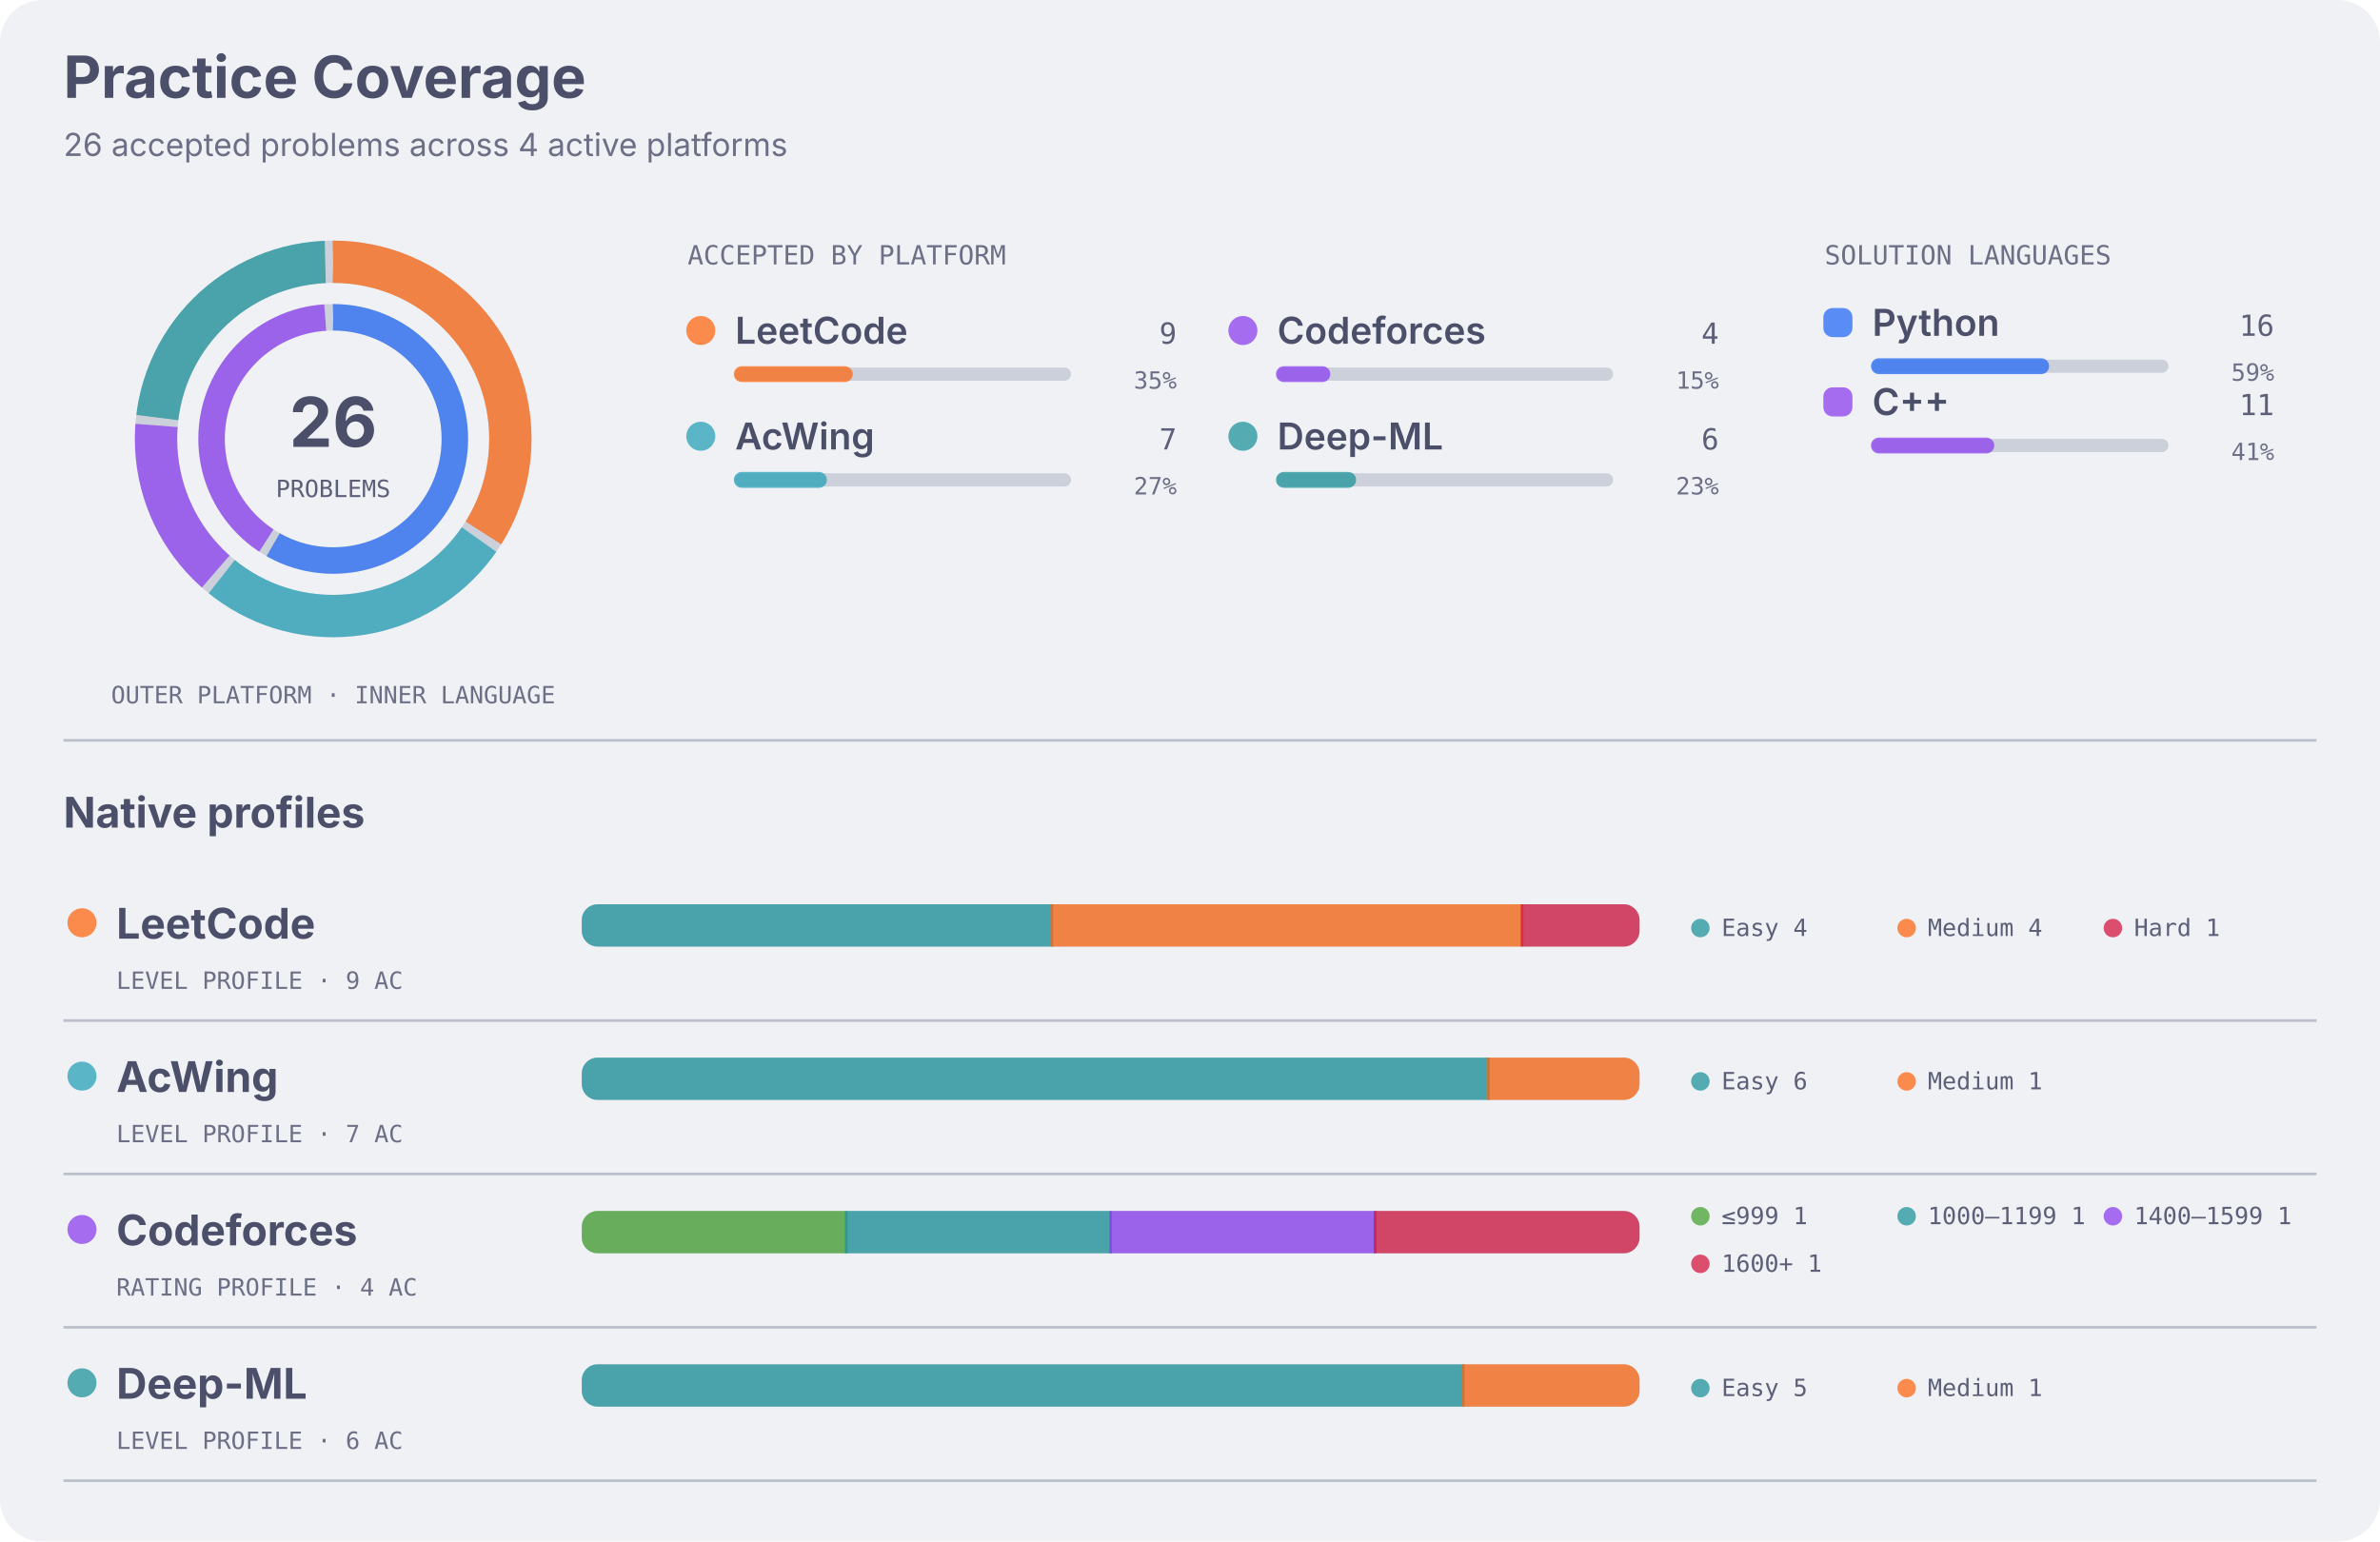
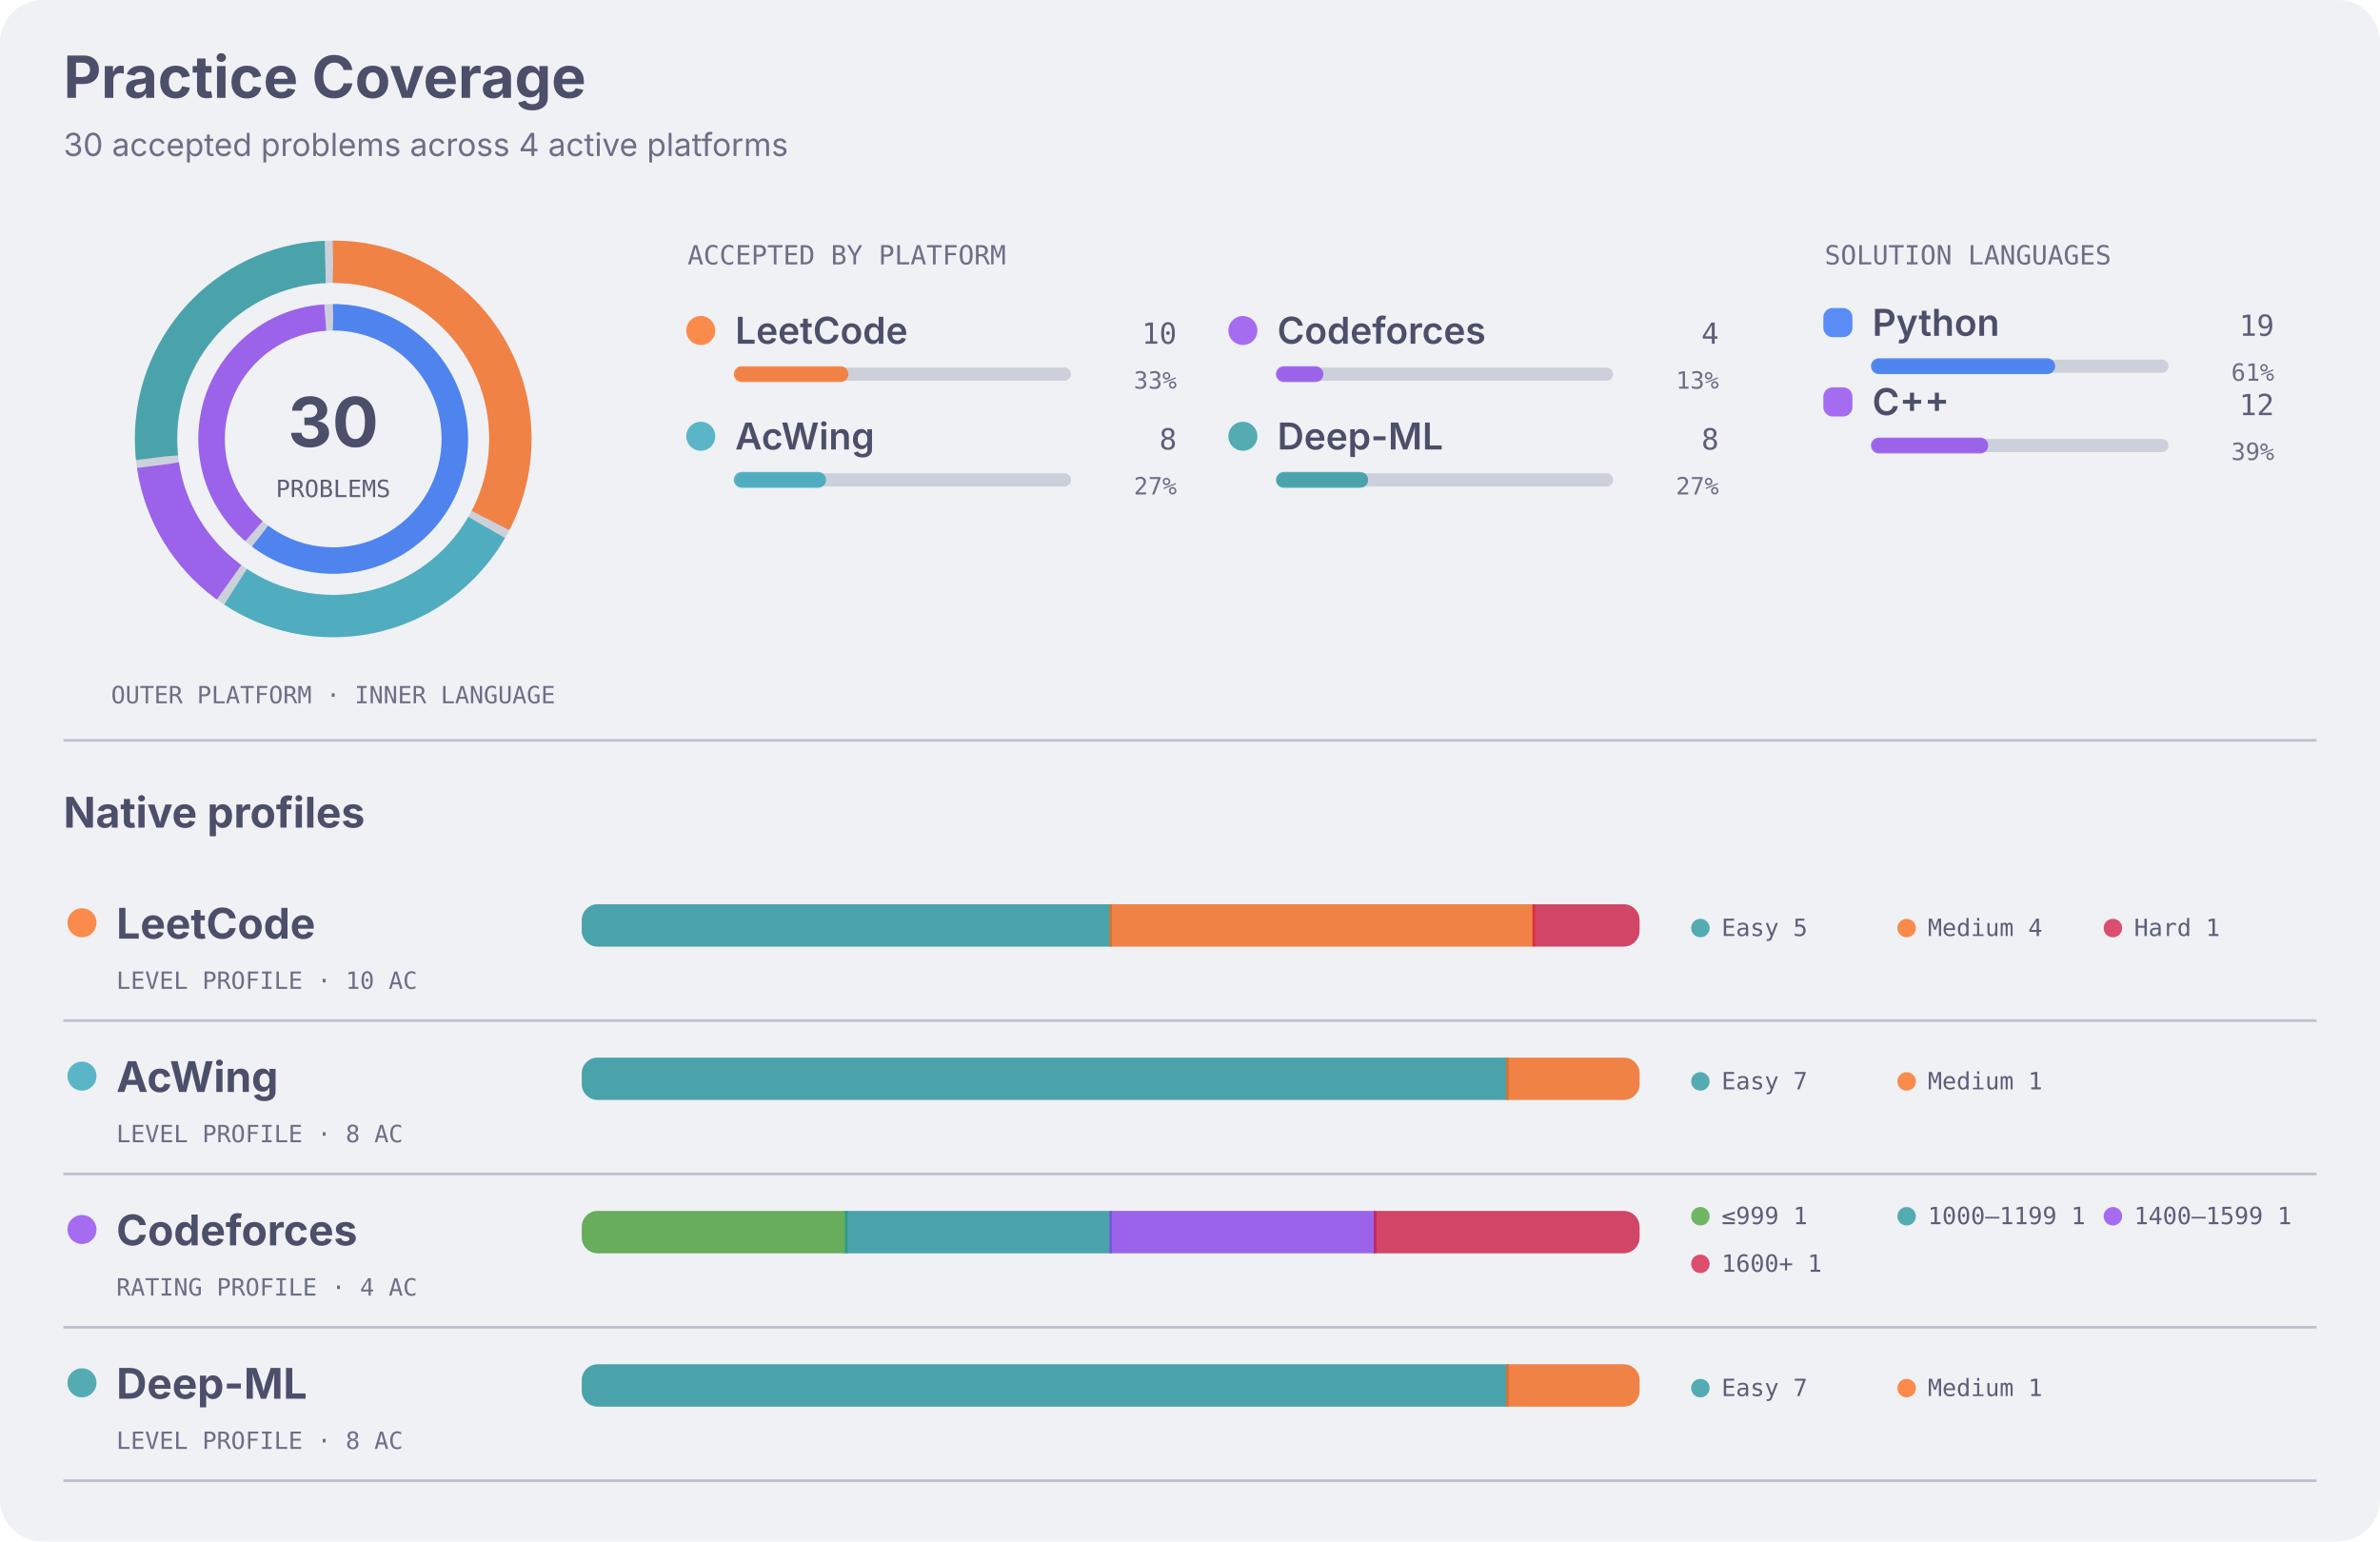
<svg xmlns="http://www.w3.org/2000/svg" width="900" height="583" viewBox="0 0 900 583" role="img" aria-labelledby="coverage-title coverage-desc">
  <style>
    .coverage-background { fill: #eff1f5; }
    .coverage-primary { fill: #4c4f69; }
    .coverage-secondary { fill: #5c5f77; }
    .coverage-muted { fill: #6c6f85; }
    .coverage-track { fill: #ccd0da; }
    .coverage-track-stroke { stroke: #ccd0da; }
    .coverage-divider { stroke: #bcc0cc; }
    .coverage-yellow { fill: #df8e1d; stroke: #df8e1d; }
    .coverage-blue { fill: #1e66f5; stroke: #1e66f5; }
    .coverage-sapphire { fill: #209fb5; stroke: #209fb5; }
    .coverage-mauve { fill: #8839ef; stroke: #8839ef; }
    .coverage-green { fill: #40a02b; stroke: #40a02b; }
    .coverage-peach { fill: #fe640b; stroke: #fe640b; }
    .coverage-red { fill: #d20f39; stroke: #d20f39; }
    .coverage-teal { fill: #179299; stroke: #179299; }
    .coverage-overlay { fill: #7c7f93; stroke: #7c7f93; }
    .coverage-accent { opacity: 0.72; }
    .coverage-empty { opacity: 0.32; }
    @media (prefers-color-scheme: dark) {
      .coverage-background { fill: #1e1e2e; }
      .coverage-primary { fill: #cdd6f4; }
      .coverage-secondary { fill: #bac2de; }
      .coverage-muted { fill: #a6adc8; }
      .coverage-track { fill: #313244; }
      .coverage-track-stroke { stroke: #313244; }
      .coverage-divider { stroke: #45475a; }
      .coverage-yellow { fill: #f9e2af; stroke: #f9e2af; }
      .coverage-blue { fill: #89b4fa; stroke: #89b4fa; }
      .coverage-sapphire { fill: #74c7ec; stroke: #74c7ec; }
      .coverage-mauve { fill: #cba6f7; stroke: #cba6f7; }
      .coverage-green { fill: #a6e3a1; stroke: #a6e3a1; }
      .coverage-peach { fill: #fab387; stroke: #fab387; }
      .coverage-red { fill: #f38ba8; stroke: #f38ba8; }
      .coverage-teal { fill: #94e2d5; stroke: #94e2d5; }
      .coverage-overlay { fill: #9399b2; stroke: #9399b2; }
      .coverage-accent { opacity: 1; }
      .coverage-empty { opacity: 0.45; }
    }
  </style>
  <rect class="coverage-background" width="900" height="583" rx="16" />
  <text class="coverage-primary" x="24" y="37" font-family="-apple-system,BlinkMacSystemFont,Segoe UI,sans-serif" font-size="22" font-weight="700">Practice Coverage</text>
-   <text class="coverage-muted" x="24" y="59" font-family="-apple-system,BlinkMacSystemFont,Segoe UI,sans-serif" font-size="12">26 accepted problems across 4 active platforms</text>
+   <text class="coverage-muted" x="24" y="59" font-family="-apple-system,BlinkMacSystemFont,Segoe UI,sans-serif" font-size="12">30 accepted problems across 4 active platforms</text>
  <circle class="coverage-track-stroke" cx="126" cy="166" r="67" fill="none" stroke-width="16" />
-   <circle class="coverage-accent coverage-peach" cx="126" cy="166" r="67" style="fill:none" stroke-width="16" stroke-dasharray="142.72 278.25" stroke-dashoffset="-0.00" transform="rotate(-90 126 166)" data-ring="platform" data-segment="LeetCode" data-count="9">
+   <circle class="coverage-accent coverage-peach" cx="126" cy="166" r="67" style="fill:none" stroke-width="16" stroke-dasharray="137.32 283.65" stroke-dashoffset="-0.00" transform="rotate(-90 126 166)" data-ring="platform" data-segment="LeetCode" data-count="10">
    </circle>
-   <circle class="coverage-accent coverage-sapphire" cx="126" cy="166" r="67" style="fill:none" stroke-width="16" stroke-dasharray="110.34 310.63" stroke-dashoffset="-145.72" transform="rotate(-90 126 166)" data-ring="platform" data-segment="AcWing" data-count="7">
+   <circle class="coverage-accent coverage-sapphire" cx="126" cy="166" r="67" style="fill:none" stroke-width="16" stroke-dasharray="109.26 311.71" stroke-dashoffset="-140.32" transform="rotate(-90 126 166)" data-ring="platform" data-segment="AcWing" data-count="8">
    </circle>
-   <circle class="coverage-accent coverage-mauve" cx="126" cy="166" r="67" style="fill:none" stroke-width="16" stroke-dasharray="61.77 359.21" stroke-dashoffset="-259.06" transform="rotate(-90 126 166)" data-ring="platform" data-segment="Codeforces" data-count="4">
+   <circle class="coverage-accent coverage-mauve" cx="126" cy="166" r="67" style="fill:none" stroke-width="16" stroke-dasharray="53.13 367.84" stroke-dashoffset="-252.58" transform="rotate(-90 126 166)" data-ring="platform" data-segment="Codeforces" data-count="4">
    </circle>
-   <circle class="coverage-accent coverage-teal" cx="126" cy="166" r="67" style="fill:none" stroke-width="16" stroke-dasharray="94.15 326.83" stroke-dashoffset="-323.83" transform="rotate(-90 126 166)" data-ring="platform" data-segment="Deep-ML" data-count="6">
+   <circle class="coverage-accent coverage-teal" cx="126" cy="166" r="67" style="fill:none" stroke-width="16" stroke-dasharray="109.26 311.71" stroke-dashoffset="-308.71" transform="rotate(-90 126 166)" data-ring="platform" data-segment="Deep-ML" data-count="8">
    </circle>
  <circle class="coverage-track-stroke" cx="126" cy="166" r="46" fill="none" stroke-width="10" />
-   <circle class="coverage-accent coverage-blue" cx="126" cy="166" r="46" style="fill:none" stroke-width="10" stroke-dasharray="168.27 120.75" stroke-dashoffset="-0.00" transform="rotate(-90 126 166)" data-ring="language" data-segment="Python" data-count="16">
+   <circle class="coverage-accent coverage-blue" cx="126" cy="166" r="46" style="fill:none" stroke-width="10" stroke-dasharray="174.15 114.88" stroke-dashoffset="-0.00" transform="rotate(-90 126 166)" data-ring="language" data-segment="Python" data-count="19">
    </circle>
-   <circle class="coverage-accent coverage-mauve" cx="126" cy="166" r="46" style="fill:none" stroke-width="10" stroke-dasharray="114.75 174.27" stroke-dashoffset="-171.27" transform="rotate(-90 126 166)" data-ring="language" data-segment="C++" data-count="11">
+   <circle class="coverage-accent coverage-mauve" cx="126" cy="166" r="46" style="fill:none" stroke-width="10" stroke-dasharray="108.88 180.15" stroke-dashoffset="-177.15" transform="rotate(-90 126 166)" data-ring="language" data-segment="C++" data-count="12">
    </circle>
-   <text class="coverage-primary" x="126" y="169" text-anchor="middle" font-family="-apple-system,BlinkMacSystemFont,Segoe UI,sans-serif" font-size="26" font-weight="700">26</text>
+   <text class="coverage-primary" x="126" y="169" text-anchor="middle" font-family="-apple-system,BlinkMacSystemFont,Segoe UI,sans-serif" font-size="26" font-weight="700">30</text>
  <text class="coverage-secondary" x="126" y="188" text-anchor="middle" font-family="ui-monospace,SFMono-Regular,Menlo,monospace" font-size="9">PROBLEMS</text>
  <text class="coverage-muted" x="126" y="266" text-anchor="middle" font-family="ui-monospace,SFMono-Regular,Menlo,monospace" font-size="9">OUTER PLATFORM · INNER LANGUAGE</text>
  <text class="coverage-muted" x="260" y="100" font-family="ui-monospace,SFMono-Regular,Menlo,monospace" font-size="10">ACCEPTED BY PLATFORM</text>
  <text class="coverage-muted" x="690" y="100" font-family="ui-monospace,SFMono-Regular,Menlo,monospace" font-size="10">SOLUTION LANGUAGES</text>
  <circle class="coverage-accent coverage-peach" cx="265" cy="125" r="5" />
  <text class="coverage-primary" x="278" y="130" font-family="-apple-system,BlinkMacSystemFont,Segoe UI,sans-serif" font-size="14" font-weight="600">LeetCode</text>
-   <text class="coverage-secondary" x="445" y="130" text-anchor="end" font-family="ui-monospace,SFMono-Regular,Menlo,monospace" font-size="11">9</text>
+   <text class="coverage-secondary" x="445" y="130" text-anchor="end" font-family="ui-monospace,SFMono-Regular,Menlo,monospace" font-size="11">10</text>
  <rect class="coverage-track" x="278" y="139" width="127" height="5" rx="2.5" />
-   <rect class="coverage-accent coverage-peach" x="278" y="139" width="43.96" height="5" rx="2.5" data-share="34.6" data-count="9">
+   <rect class="coverage-accent coverage-peach" x="278" y="139" width="42.33" height="5" rx="2.5" data-share="33.3" data-count="10">
    </rect>
-   <text class="coverage-muted" x="445" y="147" text-anchor="end" font-family="ui-monospace,SFMono-Regular,Menlo,monospace" font-size="9">35%</text>
+   <text class="coverage-muted" x="445" y="147" text-anchor="end" font-family="ui-monospace,SFMono-Regular,Menlo,monospace" font-size="9">33%</text>
  <circle class="coverage-accent coverage-sapphire" cx="265" cy="165" r="5" />
  <text class="coverage-primary" x="278" y="170" font-family="-apple-system,BlinkMacSystemFont,Segoe UI,sans-serif" font-size="14" font-weight="600">AcWing</text>
-   <text class="coverage-secondary" x="445" y="170" text-anchor="end" font-family="ui-monospace,SFMono-Regular,Menlo,monospace" font-size="11">7</text>
+   <text class="coverage-secondary" x="445" y="170" text-anchor="end" font-family="ui-monospace,SFMono-Regular,Menlo,monospace" font-size="11">8</text>
  <rect class="coverage-track" x="278" y="179" width="127" height="5" rx="2.5" />
-   <rect class="coverage-accent coverage-sapphire" x="278" y="179" width="34.19" height="5" rx="2.5" data-share="26.9" data-count="7">
+   <rect class="coverage-accent coverage-sapphire" x="278" y="179" width="33.87" height="5" rx="2.5" data-share="26.7" data-count="8">
    </rect>
  <text class="coverage-muted" x="445" y="187" text-anchor="end" font-family="ui-monospace,SFMono-Regular,Menlo,monospace" font-size="9">27%</text>
  <circle class="coverage-accent coverage-mauve" cx="470" cy="125" r="5" />
  <text class="coverage-primary" x="483" y="130" font-family="-apple-system,BlinkMacSystemFont,Segoe UI,sans-serif" font-size="14" font-weight="600">Codeforces</text>
  <text class="coverage-secondary" x="650" y="130" text-anchor="end" font-family="ui-monospace,SFMono-Regular,Menlo,monospace" font-size="11">4</text>
  <rect class="coverage-track" x="483" y="139" width="127" height="5" rx="2.5" />
-   <rect class="coverage-accent coverage-mauve" x="483" y="139" width="19.54" height="5" rx="2.5" data-share="15.4" data-count="4">
+   <rect class="coverage-accent coverage-mauve" x="483" y="139" width="16.93" height="5" rx="2.5" data-share="13.3" data-count="4">
    </rect>
-   <text class="coverage-muted" x="650" y="147" text-anchor="end" font-family="ui-monospace,SFMono-Regular,Menlo,monospace" font-size="9">15%</text>
+   <text class="coverage-muted" x="650" y="147" text-anchor="end" font-family="ui-monospace,SFMono-Regular,Menlo,monospace" font-size="9">13%</text>
  <circle class="coverage-accent coverage-teal" cx="470" cy="165" r="5" />
  <text class="coverage-primary" x="483" y="170" font-family="-apple-system,BlinkMacSystemFont,Segoe UI,sans-serif" font-size="14" font-weight="600">Deep-ML</text>
-   <text class="coverage-secondary" x="650" y="170" text-anchor="end" font-family="ui-monospace,SFMono-Regular,Menlo,monospace" font-size="11">6</text>
+   <text class="coverage-secondary" x="650" y="170" text-anchor="end" font-family="ui-monospace,SFMono-Regular,Menlo,monospace" font-size="11">8</text>
  <rect class="coverage-track" x="483" y="179" width="127" height="5" rx="2.5" />
-   <rect class="coverage-accent coverage-teal" x="483" y="179" width="29.31" height="5" rx="2.5" data-share="23.1" data-count="6">
+   <rect class="coverage-accent coverage-teal" x="483" y="179" width="33.87" height="5" rx="2.5" data-share="26.7" data-count="8">
    </rect>
-   <text class="coverage-muted" x="650" y="187" text-anchor="end" font-family="ui-monospace,SFMono-Regular,Menlo,monospace" font-size="9">23%</text>
+   <text class="coverage-muted" x="650" y="187" text-anchor="end" font-family="ui-monospace,SFMono-Regular,Menlo,monospace" font-size="9">27%</text>
  <rect class="coverage-accent coverage-blue" x="690" y="117" width="10" height="10" rx="3" />
  <text class="coverage-primary" x="708" y="127" font-family="-apple-system,BlinkMacSystemFont,Segoe UI,sans-serif" font-size="14" font-weight="600">Python</text>
-   <text class="coverage-secondary" x="860" y="127" text-anchor="end" font-family="ui-monospace,SFMono-Regular,Menlo,monospace" font-size="11">16</text>
+   <text class="coverage-secondary" x="860" y="127" text-anchor="end" font-family="ui-monospace,SFMono-Regular,Menlo,monospace" font-size="11">19</text>
  <rect class="coverage-track" x="708" y="136" width="112" height="5" rx="2.5" />
-   <rect class="coverage-accent coverage-blue" x="708" y="136" width="66.37" height="5" rx="2.5" data-share="59.3" data-count="16">
+   <rect class="coverage-accent coverage-blue" x="708" y="136" width="68.65" height="5" rx="2.5" data-share="61.3" data-count="19">
    </rect>
-   <text class="coverage-muted" x="860" y="144" text-anchor="end" font-family="ui-monospace,SFMono-Regular,Menlo,monospace" font-size="9">59%</text>
+   <text class="coverage-muted" x="860" y="144" text-anchor="end" font-family="ui-monospace,SFMono-Regular,Menlo,monospace" font-size="9">61%</text>
  <rect class="coverage-accent coverage-mauve" x="690" y="147" width="10" height="10" rx="3" />
  <text class="coverage-primary" x="708" y="157" font-family="-apple-system,BlinkMacSystemFont,Segoe UI,sans-serif" font-size="14" font-weight="600">C++</text>
-   <text class="coverage-secondary" x="860" y="157" text-anchor="end" font-family="ui-monospace,SFMono-Regular,Menlo,monospace" font-size="11">11</text>
+   <text class="coverage-secondary" x="860" y="157" text-anchor="end" font-family="ui-monospace,SFMono-Regular,Menlo,monospace" font-size="11">12</text>
  <rect class="coverage-track" x="708" y="166" width="112" height="5" rx="2.5" />
-   <rect class="coverage-accent coverage-mauve" x="708" y="166" width="45.63" height="5" rx="2.5" data-share="40.7" data-count="11">
+   <rect class="coverage-accent coverage-mauve" x="708" y="166" width="43.35" height="5" rx="2.5" data-share="38.7" data-count="12">
    </rect>
-   <text class="coverage-muted" x="860" y="174" text-anchor="end" font-family="ui-monospace,SFMono-Regular,Menlo,monospace" font-size="9">41%</text>
+   <text class="coverage-muted" x="860" y="174" text-anchor="end" font-family="ui-monospace,SFMono-Regular,Menlo,monospace" font-size="9">39%</text>
  <line class="coverage-divider" x1="24" y1="280" x2="876" y2="280" />
  <text class="coverage-primary" x="24" y="313" font-family="-apple-system,BlinkMacSystemFont,Segoe UI,sans-serif" font-size="16" font-weight="700">Native profiles</text>
  <circle class="coverage-accent coverage-peach" cx="31" cy="349" r="5" />
  <text class="coverage-primary" x="44" y="355" font-family="-apple-system,BlinkMacSystemFont,Segoe UI,sans-serif" font-size="16" font-weight="650">LeetCode</text>
-   <text class="coverage-muted" x="44" y="374" font-family="ui-monospace,SFMono-Regular,Menlo,monospace" font-size="9">LEVEL PROFILE · 9 AC</text>
+   <text class="coverage-muted" x="44" y="374" font-family="ui-monospace,SFMono-Regular,Menlo,monospace" font-size="9">LEVEL PROFILE · 10 AC</text>
  <rect class="coverage-track" x="220" y="342" width="400" height="16" rx="6" />
  <clipPath id="leetcode-profile-clip">
    <rect x="220" y="342" width="400" height="16" rx="6" />
  </clipPath>
-   <rect x="220.00" y="342" width="177.78" height="16" class="coverage-accent coverage-teal" clip-path="url(#leetcode-profile-clip)" data-profile="leetcode" data-segment="Easy" data-count="4">
+   <rect x="220.00" y="342" width="200.00" height="16" class="coverage-accent coverage-teal" clip-path="url(#leetcode-profile-clip)" data-profile="leetcode" data-segment="Easy" data-count="5">
    </rect>
-   <rect x="397.78" y="342" width="177.78" height="16" class="coverage-accent coverage-peach" clip-path="url(#leetcode-profile-clip)" data-profile="leetcode" data-segment="Medium" data-count="4">
+   <rect x="420.00" y="342" width="160.00" height="16" class="coverage-accent coverage-peach" clip-path="url(#leetcode-profile-clip)" data-profile="leetcode" data-segment="Medium" data-count="4">
    </rect>
-   <rect x="575.56" y="342" width="44.44" height="16" class="coverage-accent coverage-red" clip-path="url(#leetcode-profile-clip)" data-profile="leetcode" data-segment="Hard" data-count="1">
+   <rect x="580.00" y="342" width="40.00" height="16" class="coverage-accent coverage-red" clip-path="url(#leetcode-profile-clip)" data-profile="leetcode" data-segment="Hard" data-count="1">
    </rect>
  <circle class="coverage-accent coverage-teal" cx="643" cy="351" r="3" />
-   <text class="coverage-secondary" x="651" y="354" font-family="ui-monospace,SFMono-Regular,Menlo,monospace" font-size="9" data-profile-summary="leetcode" data-segment="Easy" data-count="4">Easy 4</text>
+   <text class="coverage-secondary" x="651" y="354" font-family="ui-monospace,SFMono-Regular,Menlo,monospace" font-size="9" data-profile-summary="leetcode" data-segment="Easy" data-count="5">Easy 5</text>
  <circle class="coverage-accent coverage-peach" cx="721" cy="351" r="3" />
  <text class="coverage-secondary" x="729" y="354" font-family="ui-monospace,SFMono-Regular,Menlo,monospace" font-size="9" data-profile-summary="leetcode" data-segment="Medium" data-count="4">Medium 4</text>
  <circle class="coverage-accent coverage-red" cx="799" cy="351" r="3" />
  <text class="coverage-secondary" x="807" y="354" font-family="ui-monospace,SFMono-Regular,Menlo,monospace" font-size="9" data-profile-summary="leetcode" data-segment="Hard" data-count="1">Hard 1</text>
  <line class="coverage-divider" x1="24" y1="386" x2="876" y2="386" />
  <circle class="coverage-accent coverage-sapphire" cx="31" cy="407" r="5" />
  <text class="coverage-primary" x="44" y="413" font-family="-apple-system,BlinkMacSystemFont,Segoe UI,sans-serif" font-size="16" font-weight="650">AcWing</text>
-   <text class="coverage-muted" x="44" y="432" font-family="ui-monospace,SFMono-Regular,Menlo,monospace" font-size="9">LEVEL PROFILE · 7 AC</text>
+   <text class="coverage-muted" x="44" y="432" font-family="ui-monospace,SFMono-Regular,Menlo,monospace" font-size="9">LEVEL PROFILE · 8 AC</text>
  <rect class="coverage-track" x="220" y="400" width="400" height="16" rx="6" />
  <clipPath id="acwing-profile-clip">
    <rect x="220" y="400" width="400" height="16" rx="6" />
  </clipPath>
-   <rect x="220.00" y="400" width="342.86" height="16" class="coverage-accent coverage-teal" clip-path="url(#acwing-profile-clip)" data-profile="acwing" data-segment="Easy" data-count="6">
+   <rect x="220.00" y="400" width="350.00" height="16" class="coverage-accent coverage-teal" clip-path="url(#acwing-profile-clip)" data-profile="acwing" data-segment="Easy" data-count="7">
    </rect>
-   <rect x="562.86" y="400" width="57.14" height="16" class="coverage-accent coverage-peach" clip-path="url(#acwing-profile-clip)" data-profile="acwing" data-segment="Medium" data-count="1">
+   <rect x="570.00" y="400" width="50.00" height="16" class="coverage-accent coverage-peach" clip-path="url(#acwing-profile-clip)" data-profile="acwing" data-segment="Medium" data-count="1">
    </rect>
  <circle class="coverage-accent coverage-teal" cx="643" cy="409" r="3" />
-   <text class="coverage-secondary" x="651" y="412" font-family="ui-monospace,SFMono-Regular,Menlo,monospace" font-size="9" data-profile-summary="acwing" data-segment="Easy" data-count="6">Easy 6</text>
+   <text class="coverage-secondary" x="651" y="412" font-family="ui-monospace,SFMono-Regular,Menlo,monospace" font-size="9" data-profile-summary="acwing" data-segment="Easy" data-count="7">Easy 7</text>
  <circle class="coverage-accent coverage-peach" cx="721" cy="409" r="3" />
  <text class="coverage-secondary" x="729" y="412" font-family="ui-monospace,SFMono-Regular,Menlo,monospace" font-size="9" data-profile-summary="acwing" data-segment="Medium" data-count="1">Medium 1</text>
  <line class="coverage-divider" x1="24" y1="444" x2="876" y2="444" />
  <circle class="coverage-accent coverage-mauve" cx="31" cy="465" r="5" />
  <text class="coverage-primary" x="44" y="471" font-family="-apple-system,BlinkMacSystemFont,Segoe UI,sans-serif" font-size="16" font-weight="650">Codeforces</text>
  <text class="coverage-muted" x="44" y="490" font-family="ui-monospace,SFMono-Regular,Menlo,monospace" font-size="9">RATING PROFILE · 4 AC</text>
  <rect class="coverage-track" x="220" y="458" width="400" height="16" rx="6" />
  <clipPath id="codeforces-profile-clip">
    <rect x="220" y="458" width="400" height="16" rx="6" />
  </clipPath>
  <rect x="220.00" y="458" width="100.00" height="16" class="coverage-accent coverage-green" clip-path="url(#codeforces-profile-clip)" data-profile="codeforces" data-segment="≤999" data-count="1">
    </rect>
  <rect x="320.00" y="458" width="100.00" height="16" class="coverage-accent coverage-teal" clip-path="url(#codeforces-profile-clip)" data-profile="codeforces" data-segment="1000–1199" data-count="1">
    </rect>
  <rect x="420.00" y="458" width="100.00" height="16" class="coverage-accent coverage-mauve" clip-path="url(#codeforces-profile-clip)" data-profile="codeforces" data-segment="1400–1599" data-count="1">
    </rect>
  <rect x="520.00" y="458" width="100.00" height="16" class="coverage-accent coverage-red" clip-path="url(#codeforces-profile-clip)" data-profile="codeforces" data-segment="1600+" data-count="1">
    </rect>
  <circle class="coverage-accent coverage-green" cx="643" cy="460" r="3" />
  <text class="coverage-secondary" x="651" y="463" font-family="ui-monospace,SFMono-Regular,Menlo,monospace" font-size="9" data-profile-summary="codeforces" data-segment="≤999" data-count="1">≤999 1</text>
  <circle class="coverage-accent coverage-teal" cx="721" cy="460" r="3" />
  <text class="coverage-secondary" x="729" y="463" font-family="ui-monospace,SFMono-Regular,Menlo,monospace" font-size="9" data-profile-summary="codeforces" data-segment="1000–1199" data-count="1">1000–1199 1</text>
  <circle class="coverage-accent coverage-mauve" cx="799" cy="460" r="3" />
  <text class="coverage-secondary" x="807" y="463" font-family="ui-monospace,SFMono-Regular,Menlo,monospace" font-size="9" data-profile-summary="codeforces" data-segment="1400–1599" data-count="1">1400–1599 1</text>
  <circle class="coverage-accent coverage-red" cx="643" cy="478" r="3" />
  <text class="coverage-secondary" x="651" y="481" font-family="ui-monospace,SFMono-Regular,Menlo,monospace" font-size="9" data-profile-summary="codeforces" data-segment="1600+" data-count="1">1600+ 1</text>
  <line class="coverage-divider" x1="24" y1="502" x2="876" y2="502" />
  <circle class="coverage-accent coverage-teal" cx="31" cy="523" r="5" />
  <text class="coverage-primary" x="44" y="529" font-family="-apple-system,BlinkMacSystemFont,Segoe UI,sans-serif" font-size="16" font-weight="650">Deep-ML</text>
-   <text class="coverage-muted" x="44" y="548" font-family="ui-monospace,SFMono-Regular,Menlo,monospace" font-size="9">LEVEL PROFILE · 6 AC</text>
+   <text class="coverage-muted" x="44" y="548" font-family="ui-monospace,SFMono-Regular,Menlo,monospace" font-size="9">LEVEL PROFILE · 8 AC</text>
  <rect class="coverage-track" x="220" y="516" width="400" height="16" rx="6" />
  <clipPath id="deep-ml-profile-clip">
    <rect x="220" y="516" width="400" height="16" rx="6" />
  </clipPath>
-   <rect x="220.00" y="516" width="333.33" height="16" class="coverage-accent coverage-teal" clip-path="url(#deep-ml-profile-clip)" data-profile="deep-ml" data-segment="Easy" data-count="5">
+   <rect x="220.00" y="516" width="350.00" height="16" class="coverage-accent coverage-teal" clip-path="url(#deep-ml-profile-clip)" data-profile="deep-ml" data-segment="Easy" data-count="7">
    </rect>
-   <rect x="553.33" y="516" width="66.67" height="16" class="coverage-accent coverage-peach" clip-path="url(#deep-ml-profile-clip)" data-profile="deep-ml" data-segment="Medium" data-count="1">
+   <rect x="570.00" y="516" width="50.00" height="16" class="coverage-accent coverage-peach" clip-path="url(#deep-ml-profile-clip)" data-profile="deep-ml" data-segment="Medium" data-count="1">
    </rect>
  <circle class="coverage-accent coverage-teal" cx="643" cy="525" r="3" />
-   <text class="coverage-secondary" x="651" y="528" font-family="ui-monospace,SFMono-Regular,Menlo,monospace" font-size="9" data-profile-summary="deep-ml" data-segment="Easy" data-count="5">Easy 5</text>
+   <text class="coverage-secondary" x="651" y="528" font-family="ui-monospace,SFMono-Regular,Menlo,monospace" font-size="9" data-profile-summary="deep-ml" data-segment="Easy" data-count="7">Easy 7</text>
  <circle class="coverage-accent coverage-peach" cx="721" cy="525" r="3" />
  <text class="coverage-secondary" x="729" y="528" font-family="ui-monospace,SFMono-Regular,Menlo,monospace" font-size="9" data-profile-summary="deep-ml" data-segment="Medium" data-count="1">Medium 1</text>
  <line class="coverage-divider" x1="24" y1="560" x2="876" y2="560" />
</svg>
